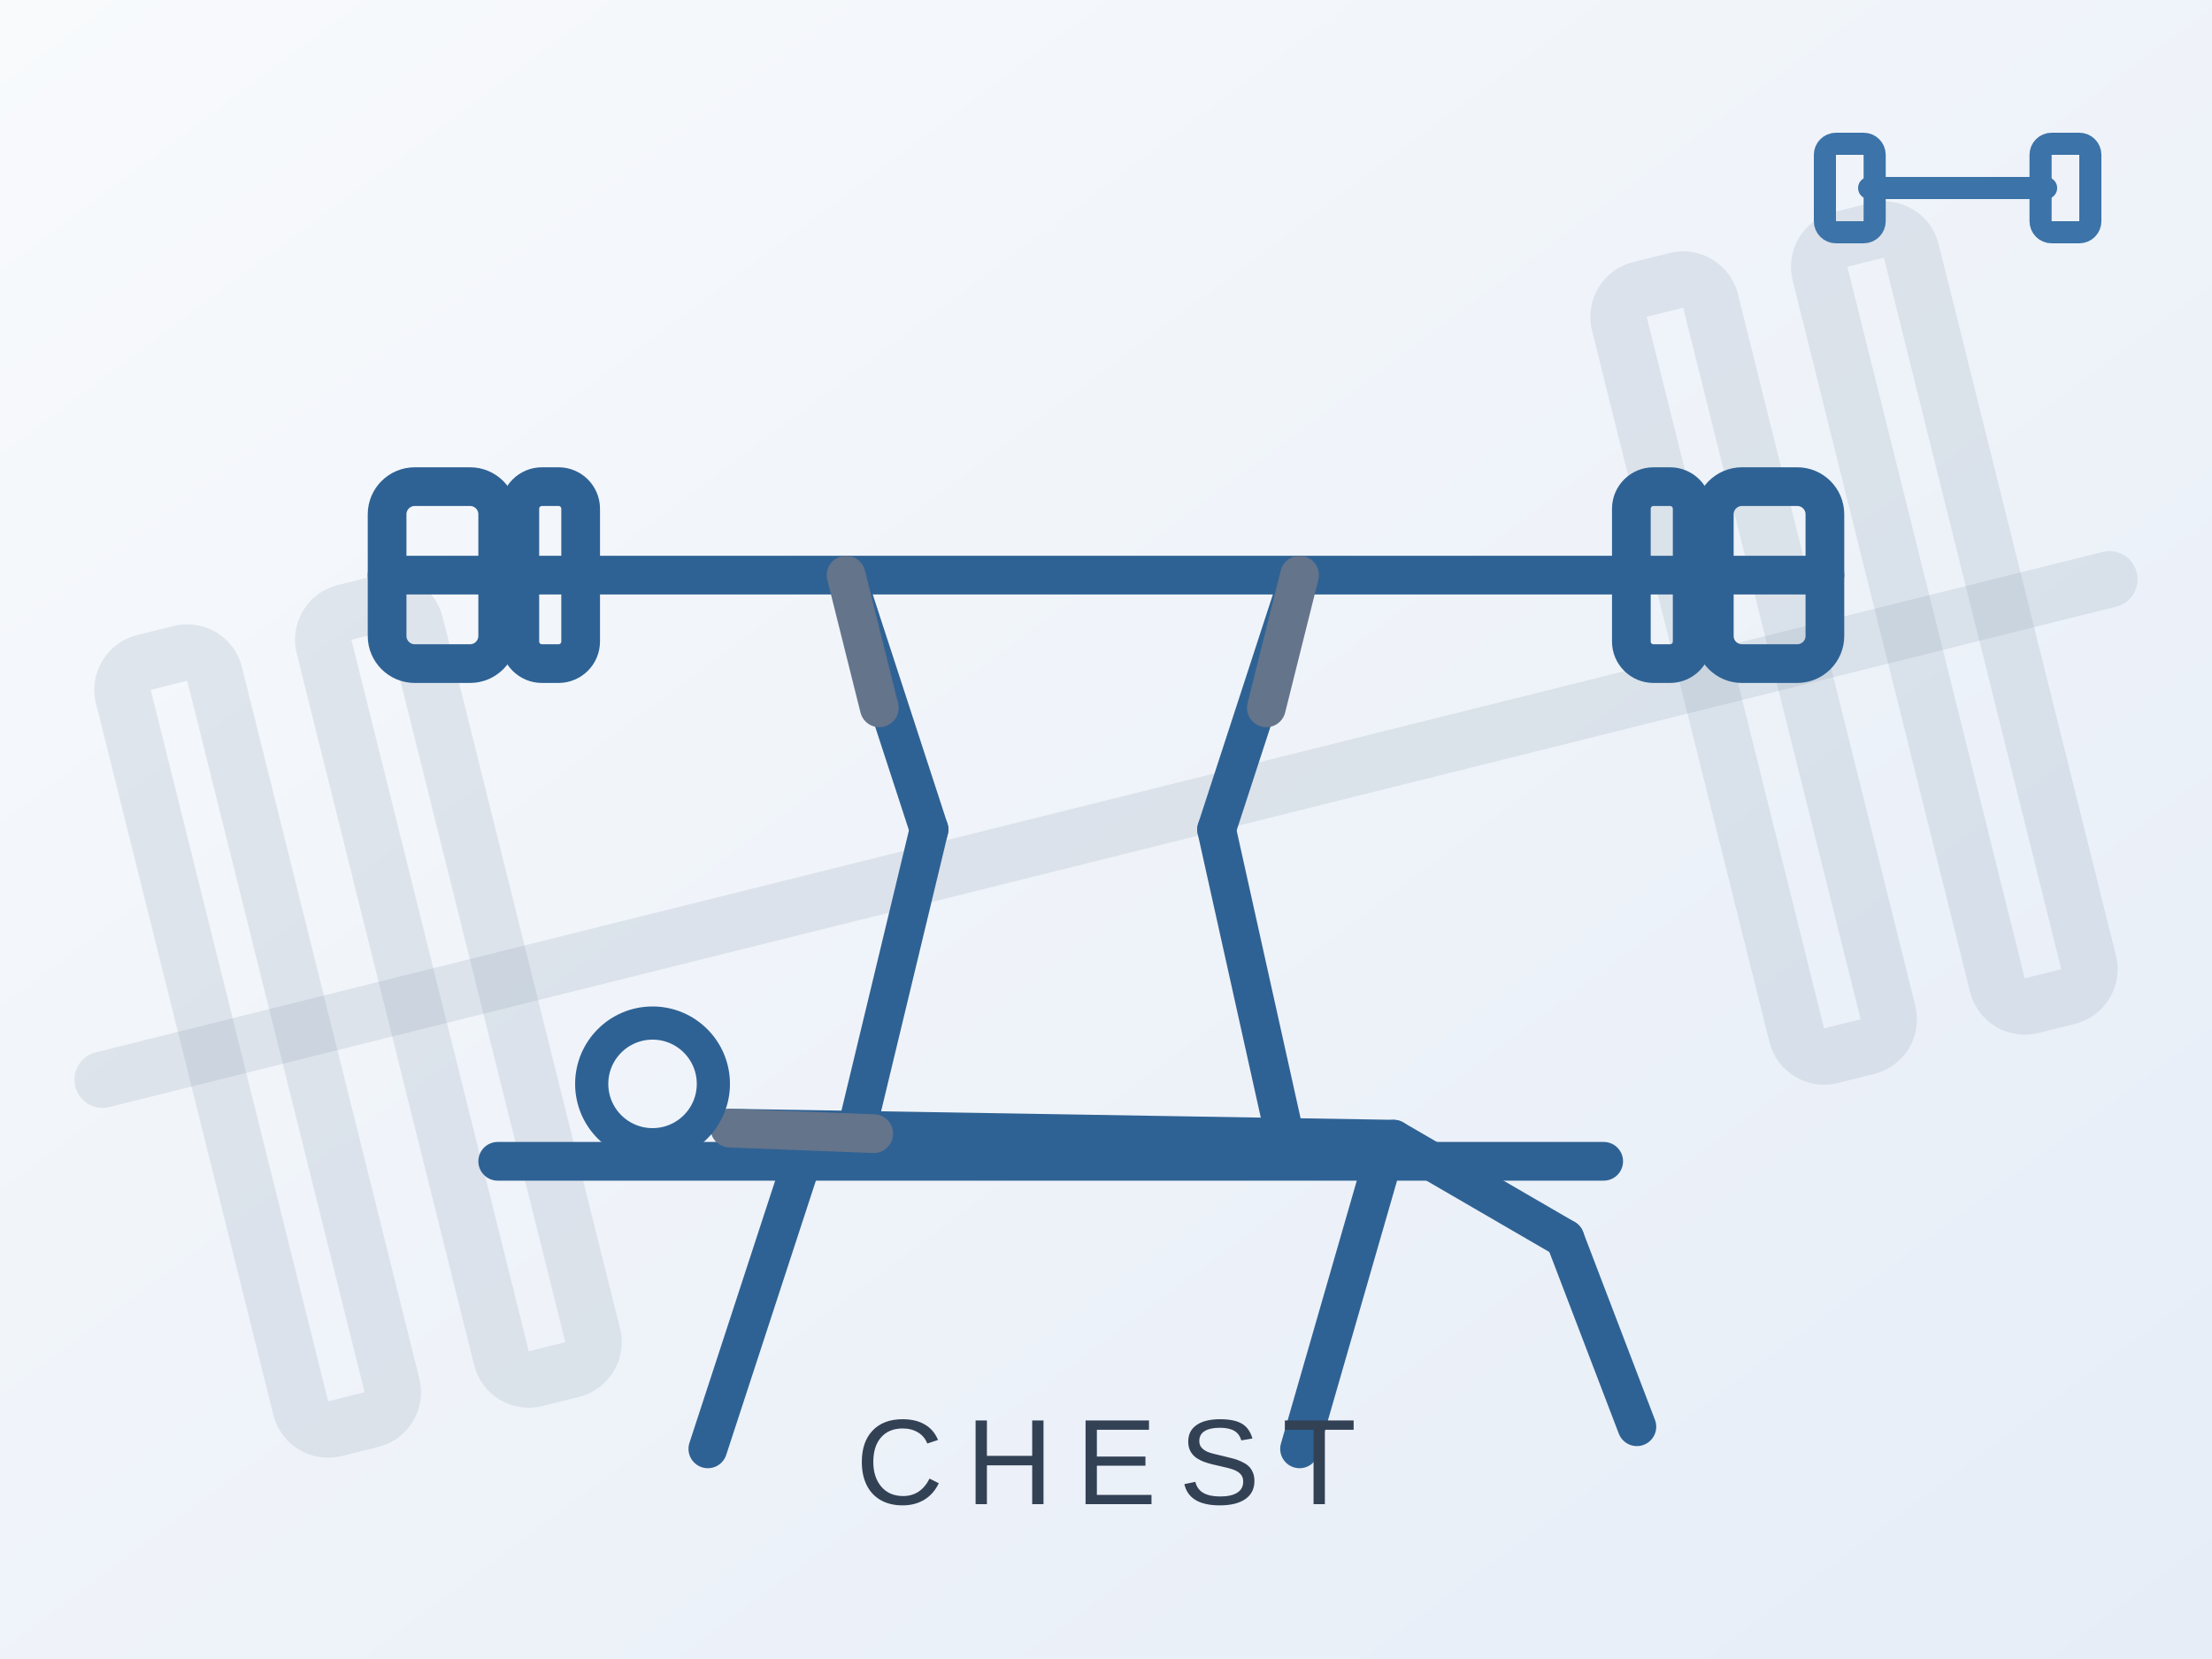
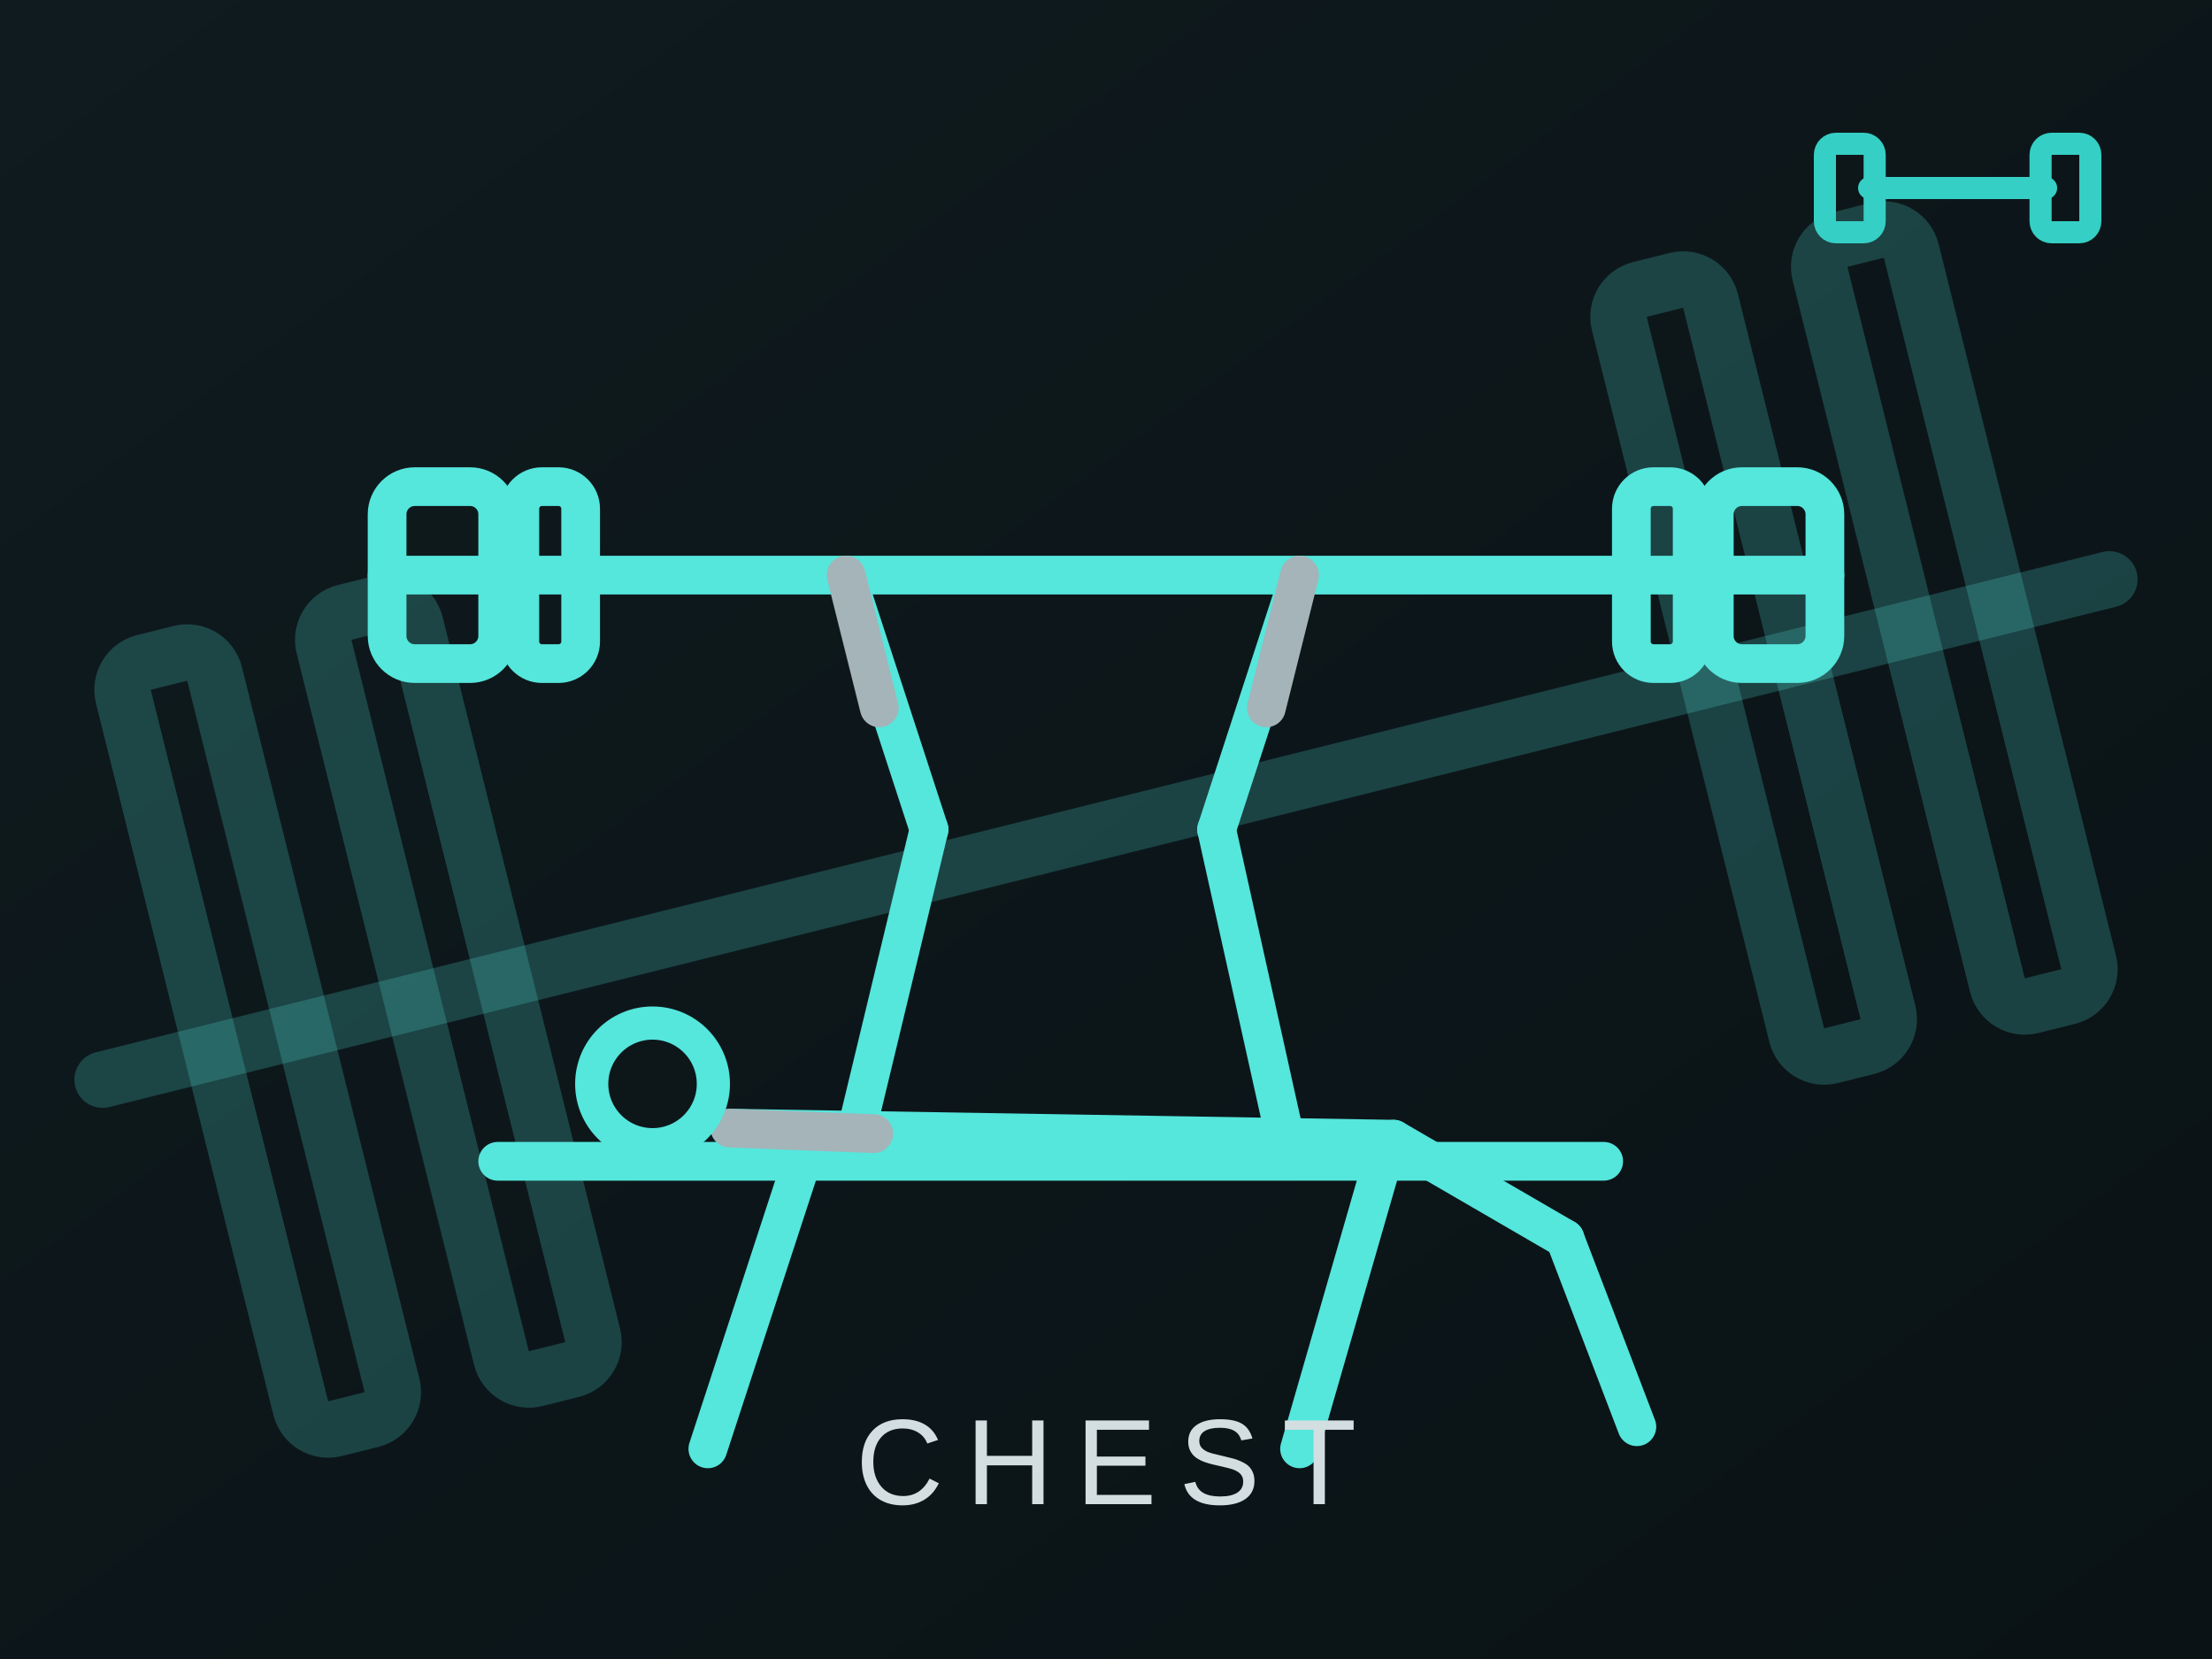
<svg xmlns="http://www.w3.org/2000/svg" viewBox="0 0 400 300" width="400" height="300">
  <defs>
    <linearGradient id="bg" x1="0" y1="0" x2="1" y2="1">
-       <stop offset="0" stop-color="#f8fafc" />
-       <stop offset="1" stop-color="#e6edf7" />
+       <stop offset="0" stop-color="#0f1b1f" />
+       <stop offset="1" stop-color="#0a1215" />
    </linearGradient>
  </defs>
  <rect width="400" height="300" fill="url(#bg)" />
-   <g stroke="#94a3b8" stroke-opacity="0.22" stroke-width="6" stroke-linecap="round" stroke-linejoin="round" fill="none" transform="translate(200,150) rotate(-14) scale(1.7)">
+   <g stroke="#55e6dc" stroke-opacity="0.22" stroke-width="6" stroke-linecap="round" stroke-linejoin="round" fill="none" transform="translate(200,150) rotate(-14) scale(1.7)">
    <line x1="-110" y1="0" x2="110" y2="0" />
    <rect x="-98" y="-42" width="10" height="84" rx="3" />
    <rect x="-76" y="-42" width="10" height="84" rx="3" />
    <rect x="66" y="-42" width="10" height="84" rx="3" />
    <rect x="88" y="-42" width="10" height="84" rx="3" />
  </g>
-   <g stroke="#3c73a8" stroke-width="4" fill="none" stroke-linecap="round" stroke-linejoin="round">
+   <g stroke="#35cfc5" stroke-width="4" fill="none" stroke-linecap="round" stroke-linejoin="round">
    <line x1="338" y1="34" x2="370" y2="34" />
    <rect x="330" y="26" width="9" height="16" rx="2" />
    <rect x="369" y="26" width="9" height="16" rx="2" />
  </g>
  <g fill="none" stroke-linecap="round" stroke-linejoin="round">
-     <g stroke="#2f6294" stroke-width="7">
+     <g stroke="#55e6dc" stroke-width="7">
      <line x1="70" y1="104" x2="330" y2="104" />
      <rect x="70" y="88" width="20" height="32" rx="5" />
      <rect x="94" y="88" width="11" height="32" rx="4" />
      <rect x="295" y="88" width="11" height="32" rx="4" />
      <rect x="310" y="88" width="20" height="32" rx="5" />
      <line x1="90" y1="210" x2="290" y2="210" />
      <line x1="145" y1="210" x2="128" y2="262" />
      <line x1="250" y1="210" x2="235" y2="262" />
      <line x1="155" y1="204" x2="168" y2="150" />
      <line x1="168" y1="150" x2="153" y2="104" />
      <line x1="232" y1="204" x2="220" y2="150" />
      <line x1="220" y1="150" x2="235" y2="104" />
      <line x1="132" y1="204" x2="252" y2="206" />
      <line x1="252" y1="206" x2="283" y2="224" />
      <line x1="283" y1="224" x2="296" y2="258" />
    </g>
-     <g stroke="#64748b" stroke-width="7">
+     <g stroke="#a4b4b8" stroke-width="7">
      <line x1="153" y1="104" x2="159" y2="128" />
      <line x1="235" y1="104" x2="229" y2="128" />
      <line x1="132" y1="204" x2="158" y2="205" />
    </g>
-     <circle cx="118" cy="196" r="11" stroke="#2f6294" stroke-width="6" />
+     <circle cx="118" cy="196" r="11" stroke="#55e6dc" stroke-width="6" />
  </g>
-   <text x="200" y="272" text-anchor="middle" font-family="Arial, Helvetica, sans-serif" font-size="22" letter-spacing="4" fill="#334155">CHEST</text>
+   <text x="200" y="272" text-anchor="middle" font-family="Arial, Helvetica, sans-serif" font-size="22" letter-spacing="4" fill="#d3dee0">CHEST</text>
</svg>
